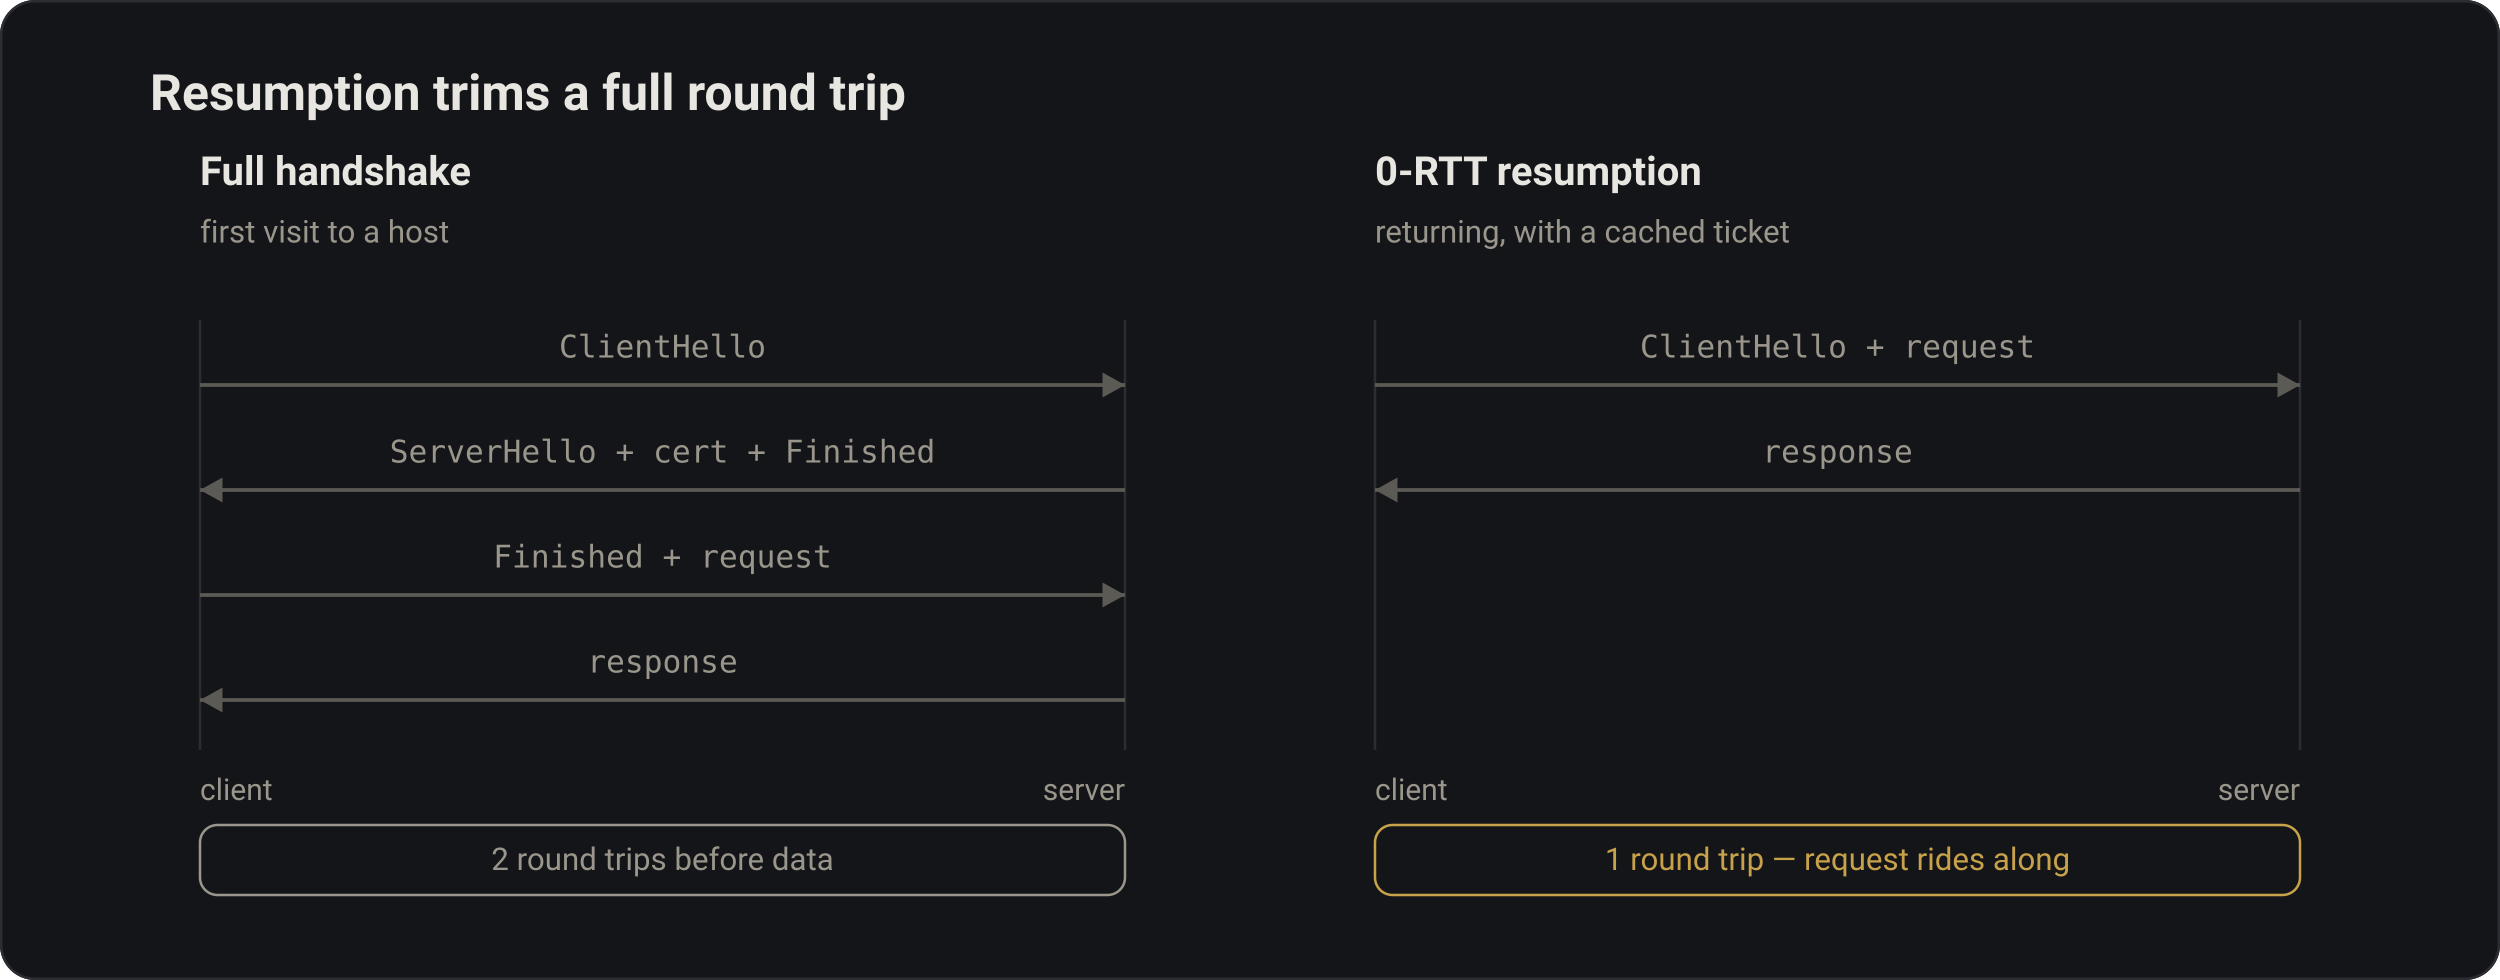
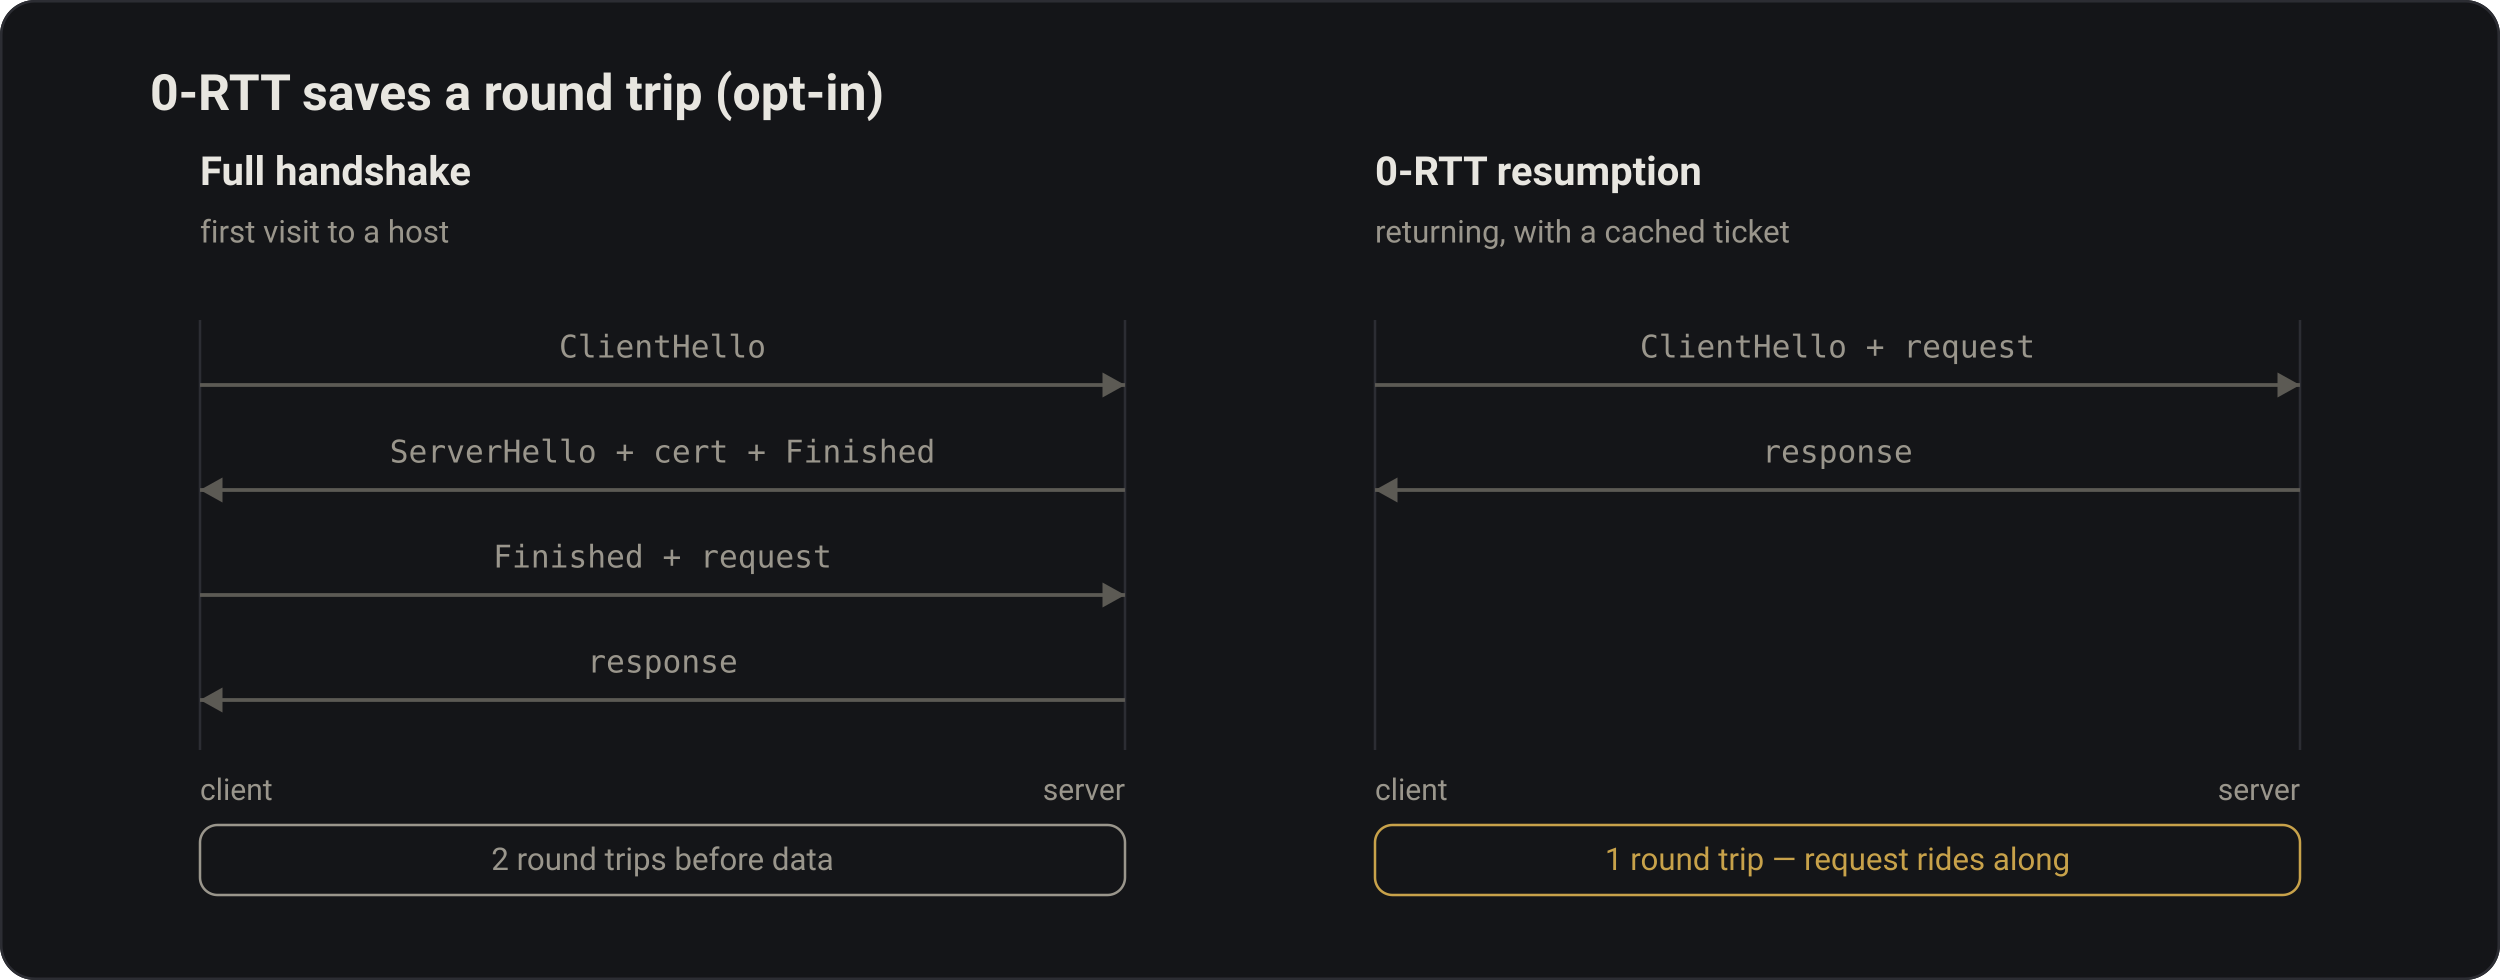
<svg xmlns="http://www.w3.org/2000/svg" viewBox="0 0 1000 392" width="1000" height="392" role="img">
  <rect width="1000" height="392" rx="14" fill="#141518" />
  <rect x="0.5" y="0.5" width="999" height="391" rx="13.5" fill="none" stroke="#2C2D33" />
-   <text x="60" y="44" font-family="ui-sans-serif,-apple-system,Segoe UI,Roboto,sans-serif" font-size="20" font-weight="700" fill="#E8E6E0">Resumption trims a full round trip</text>
+   <text x="60" y="44" font-family="ui-sans-serif,-apple-system,Segoe UI,Roboto,sans-serif" font-size="20" font-weight="700" fill="#E8E6E0">0-RTT saves a round trip (opt-in)</text>
  <text x="80" y="74" font-family="ui-sans-serif,-apple-system,Segoe UI,Roboto,sans-serif" font-size="16" font-weight="700" fill="#E8E6E0">Full handshake</text>
  <text x="80" y="97" font-family="ui-sans-serif,-apple-system,Segoe UI,Roboto,sans-serif" font-size="12.5" fill="#9A968C">first visit to a host</text>
  <line x1="80" y1="128" x2="80" y2="300" stroke="#2C2D33" />
  <line x1="450" y1="128" x2="450" y2="300" stroke="#2C2D33" />
  <text x="265" y="143" font-family="ui-monospace,SFMono-Regular,Menlo,monospace" font-size="12.5" fill="#9A968C" text-anchor="middle">ClientHello</text>
  <line x1="80" y1="154" x2="450" y2="154" stroke="#5C5A54" stroke-width="1.5" />
  <path d="M 441 149 L 450 154 L 441 159 Z" fill="#5C5A54" />
  <text x="265" y="185" font-family="ui-monospace,SFMono-Regular,Menlo,monospace" font-size="12.5" fill="#9A968C" text-anchor="middle">ServerHello + cert + Finished</text>
  <line x1="450" y1="196" x2="80" y2="196" stroke="#5C5A54" stroke-width="1.5" />
  <path d="M 89 191 L 80 196 L 89 201 Z" fill="#5C5A54" />
  <text x="265" y="227" font-family="ui-monospace,SFMono-Regular,Menlo,monospace" font-size="12.5" fill="#9A968C" text-anchor="middle">Finished + request</text>
  <line x1="80" y1="238" x2="450" y2="238" stroke="#5C5A54" stroke-width="1.5" />
  <path d="M 441 233 L 450 238 L 441 243 Z" fill="#5C5A54" />
  <text x="265" y="269" font-family="ui-monospace,SFMono-Regular,Menlo,monospace" font-size="12.5" fill="#9A968C" text-anchor="middle">response</text>
  <line x1="450" y1="280" x2="80" y2="280" stroke="#5C5A54" stroke-width="1.5" />
  <path d="M 89 275 L 80 280 L 89 285 Z" fill="#5C5A54" />
  <text x="80" y="320" font-family="ui-sans-serif,-apple-system,Segoe UI,Roboto,sans-serif" font-size="12" fill="#9A968C">client</text>
  <text x="450" y="320" font-family="ui-sans-serif,-apple-system,Segoe UI,Roboto,sans-serif" font-size="12" fill="#9A968C" text-anchor="end">server</text>
  <rect x="80" y="330" width="370" height="28" rx="7" fill="none" stroke="#9A968C" />
  <text x="265" y="348" font-family="ui-sans-serif,-apple-system,Segoe UI,Roboto,sans-serif" font-size="12.5" fill="#9A968C" text-anchor="middle">2 round trips before data</text>
  <text x="550" y="74" font-family="ui-sans-serif,-apple-system,Segoe UI,Roboto,sans-serif" font-size="16" font-weight="700" fill="#E8E6E0">0-RTT resumption</text>
  <text x="550" y="97" font-family="ui-sans-serif,-apple-system,Segoe UI,Roboto,sans-serif" font-size="12.5" fill="#9A968C">returning, with a cached ticket</text>
  <line x1="550" y1="128" x2="550" y2="300" stroke="#2C2D33" />
  <line x1="920" y1="128" x2="920" y2="300" stroke="#2C2D33" />
  <text x="735" y="143" font-family="ui-monospace,SFMono-Regular,Menlo,monospace" font-size="12.5" fill="#9A968C" text-anchor="middle">ClientHello + request</text>
  <line x1="550" y1="154" x2="920" y2="154" stroke="#5C5A54" stroke-width="1.5" />
  <path d="M 911 149 L 920 154 L 911 159 Z" fill="#5C5A54" />
  <text x="735" y="185" font-family="ui-monospace,SFMono-Regular,Menlo,monospace" font-size="12.5" fill="#9A968C" text-anchor="middle">response</text>
  <line x1="920" y1="196" x2="550" y2="196" stroke="#5C5A54" stroke-width="1.5" />
  <path d="M 559 191 L 550 196 L 559 201 Z" fill="#5C5A54" />
  <text x="550" y="320" font-family="ui-sans-serif,-apple-system,Segoe UI,Roboto,sans-serif" font-size="12" fill="#9A968C">client</text>
  <text x="920" y="320" font-family="ui-sans-serif,-apple-system,Segoe UI,Roboto,sans-serif" font-size="12" fill="#9A968C" text-anchor="end">server</text>
  <rect x="550" y="330" width="370" height="28" rx="7" fill="none" stroke="#C8A24A" />
  <text x="735" y="348" font-family="ui-sans-serif,-apple-system,Segoe UI,Roboto,sans-serif" font-size="12.5" fill="#C8A24A" text-anchor="middle">1 round trip — request rides along</text>
</svg>
